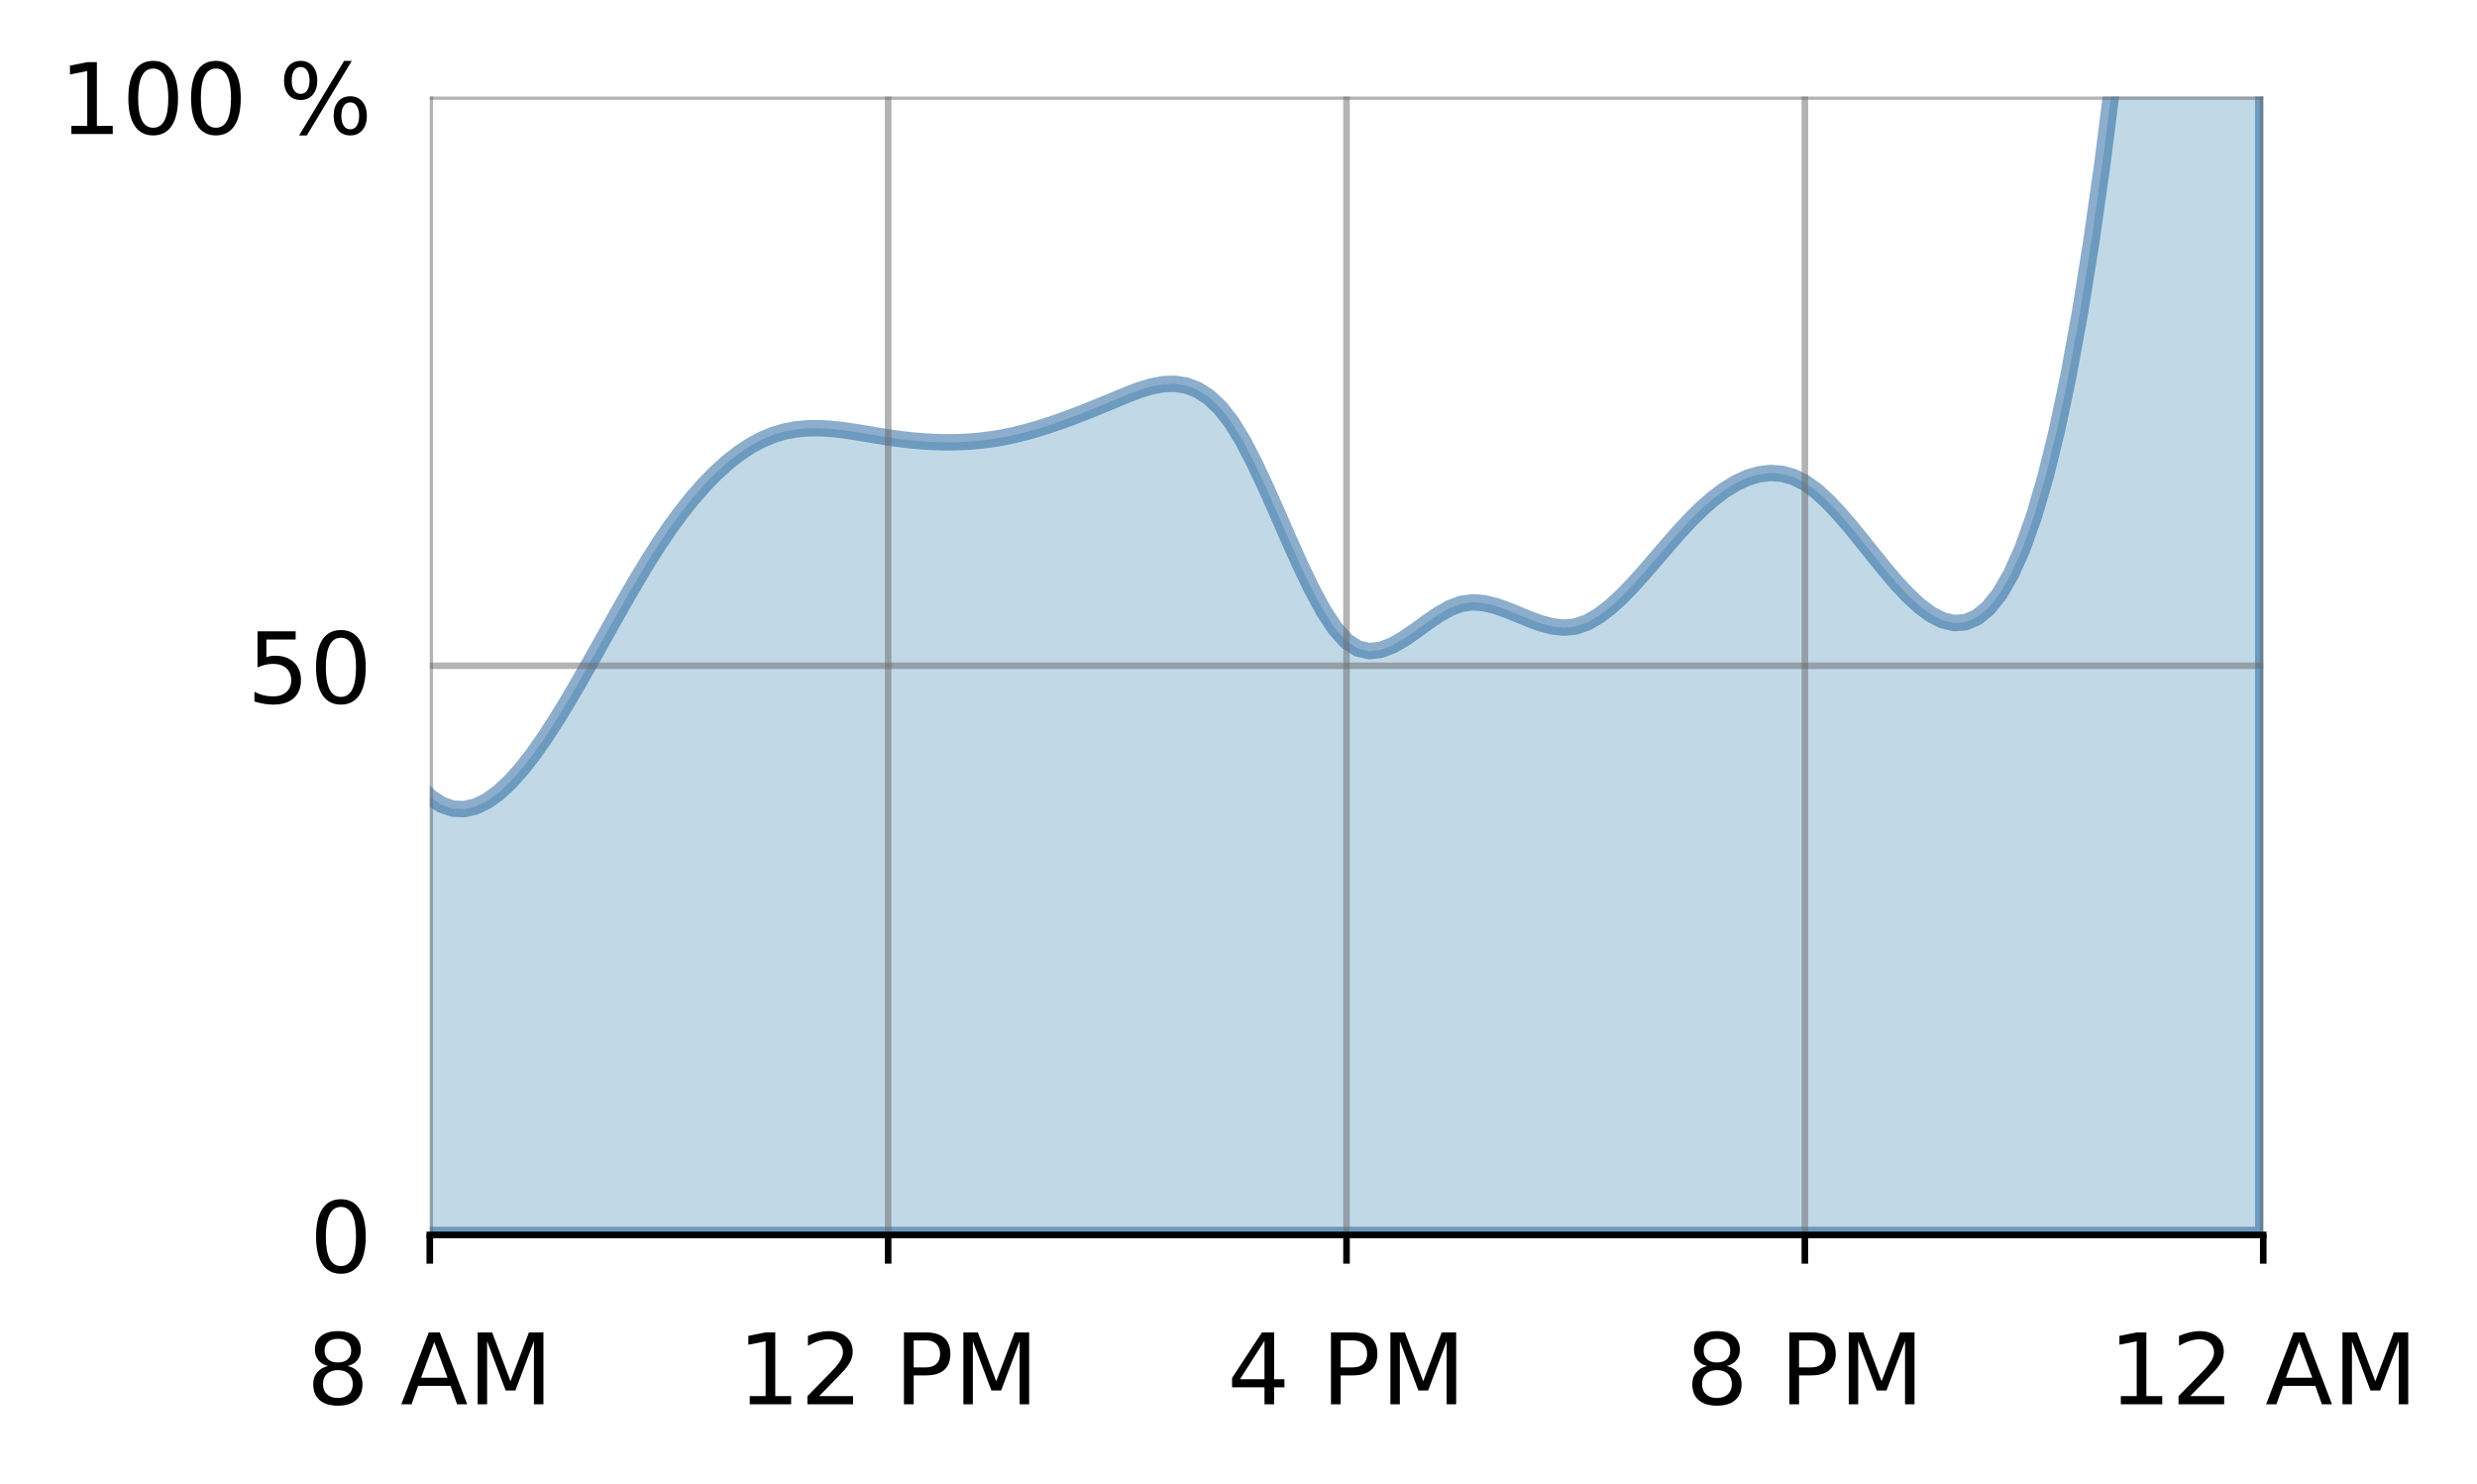
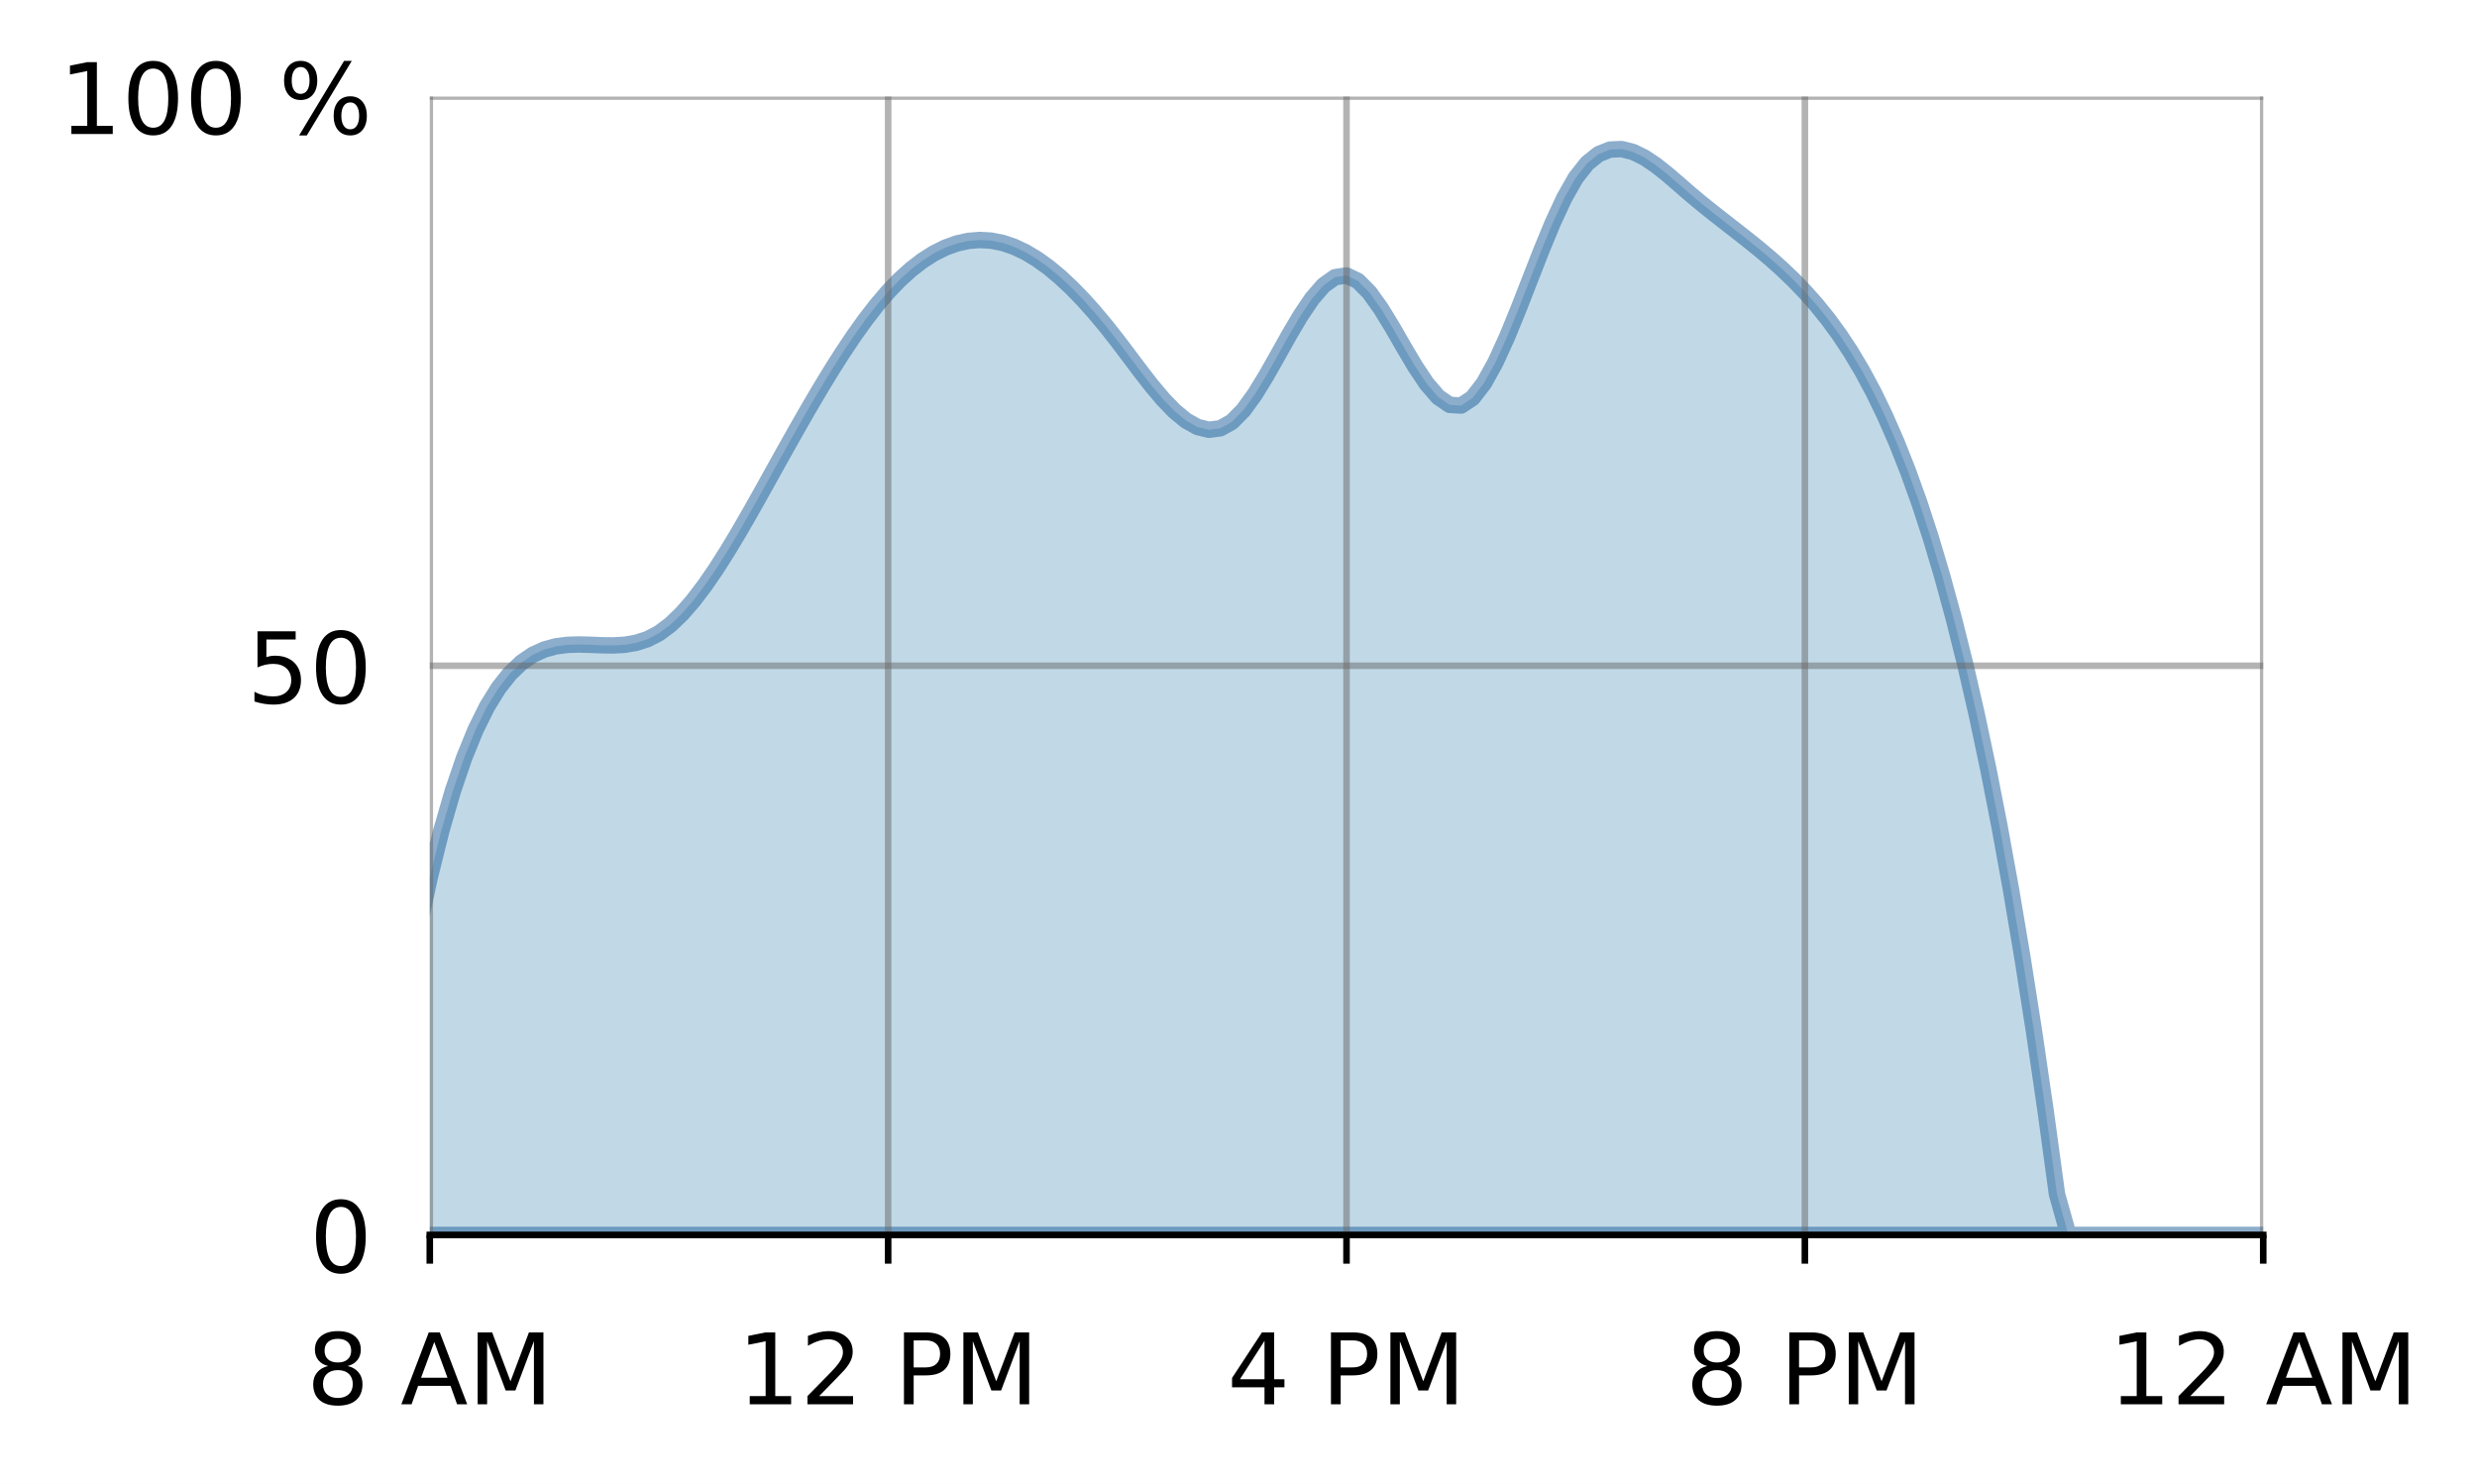
<svg xmlns="http://www.w3.org/2000/svg" xmlns:xlink="http://www.w3.org/1999/xlink" height="180.673pt" version="1.1" viewBox="0 0 301.544 180.673" width="301.544pt">
  <defs>
    <style type="text/css">
*{stroke-linecap:butt;stroke-linejoin:round;}
  </style>
  </defs>
  <g id="figure_1">
    <g id="patch_1">
      <path d="M 0 180.673  L 301.544 180.673  L 301.544 0  L 0 0  z " style="fill:#ffffff;" />
    </g>
    <g id="axes_1">
      <g id="patch_2">
        <path d="M 52.321 150.359  L 275.521 150.359  L 275.521 11.759  L 52.321 11.759  z " style="fill:#ffffff;" />
      </g>
      <g id="PolyCollection_1">
-         <path clip-path="url(#peaf75a8e23)" d="M -59.279 150.359  L -59.279 -4266.394  L -57.884 -4125.995  L -56.489 -3988.597  L -55.094 -3854.17  L -53.699 -3722.682  L -52.304 -3594.101  L -50.909 -3468.394  L -49.514 -3345.531  L -48.119 -3225.479  L -46.724 -3108.205  L -45.329 -2993.68  L -43.934 -2881.869  L -42.539 -2772.743  L -41.144 -2666.268  L -39.749 -2562.413  L -38.354 -2461.146  L -36.959 -2362.435  L -35.564 -2266.248  L -34.169 -2172.554  L -32.774 -2081.32  L -31.379 -1992.515  L -29.984 -1906.107  L -28.589 -1822.063  L -27.194 -1740.353  L -25.799 -1660.943  L -24.404 -1583.803  L -23.009 -1508.9  L -21.614 -1436.202  L -20.219 -1365.678  L -18.824 -1297.296  L -17.429 -1231.024  L -16.034 -1166.83  L -14.639 -1104.681  L -13.244 -1044.547  L -11.849 -986.395  L -10.454 -930.194  L -9.059 -875.912  L -7.664 -823.516  L -6.269 -772.974  L -4.874 -724.256  L -3.479 -677.329  L -2.084 -632.161  L -0.689 -588.72  L 0.706 -546.975  L 2.101 -506.894  L 3.496 -468.444  L 4.891 -431.593  L 6.286 -396.311  L 7.681 -362.565  L 9.076 -330.323  L 10.471 -299.553  L 11.866 -270.224  L 13.261 -242.303  L 14.656 -215.759  L 16.051 -190.56  L 17.446 -166.674  L 18.841 -144.069  L 20.236 -122.712  L 21.631 -102.574  L 23.026 -83.62  L 24.421 -65.82  L 25.816 -49.142  L 27.211 -33.554  L 28.606 -19.023  L 30.001 -5.518  L 31.396 6.992  L 32.791 18.54  L 34.186 29.158  L 35.581 38.877  L 36.976 47.73  L 38.371 55.747  L 39.766 62.962  L 41.161 69.406  L 42.556 75.111  L 43.951 80.109  L 45.346 84.431  L 46.741 88.109  L 48.136 91.176  L 49.531 93.664  L 50.926 95.603  L 52.321 97.026  L 53.716 97.966  L 55.111 98.453  L 56.506 98.519  L 57.901 98.198  L 59.296 97.519  L 60.691 96.516  L 62.086 95.22  L 63.481 93.663  L 64.876 91.877  L 66.271 89.894  L 67.666 87.745  L 69.061 85.463  L 70.456 83.079  L 71.851 80.626  L 73.246 78.135  L 74.641 75.637  L 76.036 73.166  L 77.431 70.753  L 78.826 68.429  L 80.221 66.226  L 81.616 64.173  L 83.011 62.274  L 84.406 60.533  L 85.801 58.952  L 87.196 57.533  L 88.591 56.277  L 89.986 55.187  L 91.381 54.265  L 92.776 53.514  L 94.171 52.934  L 95.566 52.524  L 96.961 52.268  L 98.356 52.145  L 99.751 52.134  L 101.146 52.214  L 102.541 52.364  L 103.936 52.565  L 105.331 52.794  L 106.726 53.032  L 108.121 53.258  L 109.516 53.454  L 110.911 53.614  L 112.306 53.735  L 113.701 53.814  L 115.096 53.849  L 116.491 53.837  L 117.886 53.775  L 119.281 53.659  L 120.676 53.488  L 122.071 53.258  L 123.466 52.968  L 124.861 52.622  L 126.256 52.226  L 127.651 51.786  L 129.046 51.308  L 130.441 50.799  L 131.836 50.263  L 133.231 49.706  L 134.626 49.136  L 136.021 48.557  L 137.416 47.983  L 138.811 47.461  L 140.206 47.041  L 141.601 46.779  L 142.996 46.727  L 144.391 46.938  L 145.786 47.465  L 147.181 48.361  L 148.576 49.68  L 149.971 51.475  L 151.366 53.769  L 152.761 56.47  L 154.156 59.455  L 155.551 62.602  L 156.946 65.79  L 158.341 68.896  L 159.736 71.798  L 161.131 74.375  L 162.526 76.502  L 163.921 78.06  L 165.316 78.963  L 166.711 79.281  L 168.106 79.119  L 169.501 78.585  L 170.896 77.785  L 172.291 76.825  L 173.686 75.812  L 175.081 74.853  L 176.476 74.053  L 177.871 73.521  L 179.266 73.332  L 180.661 73.443  L 182.056 73.779  L 183.451 74.268  L 184.846 74.836  L 186.241 75.409  L 187.636 75.913  L 189.031 76.275  L 190.426 76.421  L 191.821 76.277  L 193.216 75.791  L 194.611 74.991  L 196.006 73.928  L 197.401 72.651  L 198.796 71.211  L 200.191 69.658  L 201.586 68.041  L 202.981 66.41  L 204.376 64.816  L 205.771 63.309  L 207.166 61.932  L 208.561 60.71  L 209.956 59.663  L 211.351 58.807  L 212.746 58.164  L 214.141 57.75  L 215.536 57.585  L 216.931 57.687  L 218.326 58.076  L 219.721 58.77  L 221.116 59.774  L 222.511 61.044  L 223.906 62.522  L 225.301 64.148  L 226.696 65.864  L 228.091 67.613  L 229.486 69.336  L 230.881 70.974  L 232.276 72.47  L 233.671 73.764  L 235.066 74.799  L 236.461 75.517  L 237.856 75.858  L 239.251 75.765  L 240.646 75.18  L 242.041 74.044  L 243.436 72.298  L 244.831 69.885  L 246.226 66.746  L 247.621 62.822  L 249.016 58.056  L 250.411 52.39  L 251.806 45.764  L 253.201 38.121  L 254.596 29.402  L 255.991 19.549  L 257.386 8.503  L 258.781 -3.793  L 260.176 -17.398  L 261.571 -32.37  L 262.966 -48.768  L 264.361 -66.65  L 265.756 -86.075  L 267.151 -107.1  L 268.546 -129.784  L 269.941 -154.185  L 271.336 -180.361  L 272.731 -208.371  L 274.126 -238.274  L 275.521 -270.127  L 275.521 150.359  L 275.521 150.359  L 274.126 150.359  L 272.731 150.359  L 271.336 150.359  L 269.941 150.359  L 268.546 150.359  L 267.151 150.359  L 265.756 150.359  L 264.361 150.359  L 262.966 150.359  L 261.571 150.359  L 260.176 150.359  L 258.781 150.359  L 257.386 150.359  L 255.991 150.359  L 254.596 150.359  L 253.201 150.359  L 251.806 150.359  L 250.411 150.359  L 249.016 150.359  L 247.621 150.359  L 246.226 150.359  L 244.831 150.359  L 243.436 150.359  L 242.041 150.359  L 240.646 150.359  L 239.251 150.359  L 237.856 150.359  L 236.461 150.359  L 235.066 150.359  L 233.671 150.359  L 232.276 150.359  L 230.881 150.359  L 229.486 150.359  L 228.091 150.359  L 226.696 150.359  L 225.301 150.359  L 223.906 150.359  L 222.511 150.359  L 221.116 150.359  L 219.721 150.359  L 218.326 150.359  L 216.931 150.359  L 215.536 150.359  L 214.141 150.359  L 212.746 150.359  L 211.351 150.359  L 209.956 150.359  L 208.561 150.359  L 207.166 150.359  L 205.771 150.359  L 204.376 150.359  L 202.981 150.359  L 201.586 150.359  L 200.191 150.359  L 198.796 150.359  L 197.401 150.359  L 196.006 150.359  L 194.611 150.359  L 193.216 150.359  L 191.821 150.359  L 190.426 150.359  L 189.031 150.359  L 187.636 150.359  L 186.241 150.359  L 184.846 150.359  L 183.451 150.359  L 182.056 150.359  L 180.661 150.359  L 179.266 150.359  L 177.871 150.359  L 176.476 150.359  L 175.081 150.359  L 173.686 150.359  L 172.291 150.359  L 170.896 150.359  L 169.501 150.359  L 168.106 150.359  L 166.711 150.359  L 165.316 150.359  L 163.921 150.359  L 162.526 150.359  L 161.131 150.359  L 159.736 150.359  L 158.341 150.359  L 156.946 150.359  L 155.551 150.359  L 154.156 150.359  L 152.761 150.359  L 151.366 150.359  L 149.971 150.359  L 148.576 150.359  L 147.181 150.359  L 145.786 150.359  L 144.391 150.359  L 142.996 150.359  L 141.601 150.359  L 140.206 150.359  L 138.811 150.359  L 137.416 150.359  L 136.021 150.359  L 134.626 150.359  L 133.231 150.359  L 131.836 150.359  L 130.441 150.359  L 129.046 150.359  L 127.651 150.359  L 126.256 150.359  L 124.861 150.359  L 123.466 150.359  L 122.071 150.359  L 120.676 150.359  L 119.281 150.359  L 117.886 150.359  L 116.491 150.359  L 115.096 150.359  L 113.701 150.359  L 112.306 150.359  L 110.911 150.359  L 109.516 150.359  L 108.121 150.359  L 106.726 150.359  L 105.331 150.359  L 103.936 150.359  L 102.541 150.359  L 101.146 150.359  L 99.751 150.359  L 98.356 150.359  L 96.961 150.359  L 95.566 150.359  L 94.171 150.359  L 92.776 150.359  L 91.381 150.359  L 89.986 150.359  L 88.591 150.359  L 87.196 150.359  L 85.801 150.359  L 84.406 150.359  L 83.011 150.359  L 81.616 150.359  L 80.221 150.359  L 78.826 150.359  L 77.431 150.359  L 76.036 150.359  L 74.641 150.359  L 73.246 150.359  L 71.851 150.359  L 70.456 150.359  L 69.061 150.359  L 67.666 150.359  L 66.271 150.359  L 64.876 150.359  L 63.481 150.359  L 62.086 150.359  L 60.691 150.359  L 59.296 150.359  L 57.901 150.359  L 56.506 150.359  L 55.111 150.359  L 53.716 150.359  L 52.321 150.359  L 50.926 150.359  L 49.531 150.359  L 48.136 150.359  L 46.741 150.359  L 45.346 150.359  L 43.951 150.359  L 42.556 150.359  L 41.161 150.359  L 39.766 150.359  L 38.371 150.359  L 36.976 150.359  L 35.581 150.359  L 34.186 150.359  L 32.791 150.359  L 31.396 150.359  L 30.001 150.359  L 28.606 150.359  L 27.211 150.359  L 25.816 150.359  L 24.421 150.359  L 23.026 150.359  L 21.631 150.359  L 20.236 150.359  L 18.841 150.359  L 17.446 150.359  L 16.051 150.359  L 14.656 150.359  L 13.261 150.359  L 11.866 150.359  L 10.471 150.359  L 9.076 150.359  L 7.681 150.359  L 6.286 150.359  L 4.891 150.359  L 3.496 150.359  L 2.101 150.359  L 0.706 150.359  L -0.689 150.359  L -2.084 150.359  L -3.479 150.359  L -4.874 150.359  L -6.269 150.359  L -7.664 150.359  L -9.059 150.359  L -10.454 150.359  L -11.849 150.359  L -13.244 150.359  L -14.639 150.359  L -16.034 150.359  L -17.429 150.359  L -18.824 150.359  L -20.219 150.359  L -21.614 150.359  L -23.009 150.359  L -24.404 150.359  L -25.799 150.359  L -27.194 150.359  L -28.589 150.359  L -29.984 150.359  L -31.379 150.359  L -32.774 150.359  L -34.169 150.359  L -35.564 150.359  L -36.959 150.359  L -38.354 150.359  L -39.749 150.359  L -41.144 150.359  L -42.539 150.359  L -43.934 150.359  L -45.329 150.359  L -46.724 150.359  L -48.119 150.359  L -49.514 150.359  L -50.909 150.359  L -52.304 150.359  L -53.699 150.359  L -55.094 150.359  L -56.489 150.359  L -57.884 150.359  L -59.279 150.359  z " style="fill:#84b5d1;fill-opacity:0.5;stroke:#1b5c99;stroke-opacity:0.5;stroke-width:2;" />
+         <path clip-path="url(#pf27686f519)" d="M -59.279 150.359  L -59.279 150.359  L -57.884 150.359  L -56.489 150.359  L -55.094 150.359  L -53.699 150.359  L -52.304 150.359  L -50.909 150.359  L -49.514 150.359  L -48.119 150.359  L -46.724 150.359  L -45.329 150.359  L -43.934 150.359  L -42.539 150.359  L -41.144 150.359  L -39.749 150.359  L -38.354 150.359  L -36.959 150.359  L -35.564 150.359  L -34.169 150.359  L -32.774 150.359  L -31.379 150.359  L -29.984 150.359  L -28.589 150.359  L -27.194 150.359  L -25.799 150.359  L -24.404 150.359  L -23.009 150.359  L -21.614 150.359  L -20.219 150.359  L -18.824 150.359  L -17.429 150.359  L -16.034 150.359  L -14.639 150.359  L -13.244 150.359  L -11.849 150.359  L -10.454 150.359  L -9.059 150.359  L -7.664 150.359  L -6.269 150.359  L -4.874 150.359  L -3.479 150.359  L -2.084 150.359  L -0.689 150.359  L 0.706 150.359  L 2.101 150.359  L 3.496 150.359  L 4.891 150.359  L 6.286 150.359  L 7.681 150.359  L 9.076 150.359  L 10.471 150.359  L 11.866 150.359  L 13.261 150.359  L 14.656 150.359  L 16.051 150.359  L 17.446 150.359  L 18.841 150.359  L 20.236 150.359  L 21.631 150.359  L 23.026 150.359  L 24.421 150.359  L 25.816 150.359  L 27.211 150.359  L 28.606 150.359  L 30.001 150.359  L 31.396 150.359  L 32.791 150.359  L 34.186 150.359  L 35.581 150.359  L 36.976 150.359  L 38.371 150.359  L 39.766 150.359  L 41.161 150.359  L 42.556 150.359  L 43.951 150.359  L 45.346 148.775  L 46.741 138.329  L 48.136 128.967  L 49.531 120.631  L 50.926 113.261  L 52.321 106.799  L 53.716 101.185  L 55.111 96.36  L 56.506 92.265  L 57.901 88.841  L 59.296 86.029  L 60.691 83.77  L 62.086 82.004  L 63.481 80.673  L 64.876 79.718  L 66.271 79.079  L 67.666 78.698  L 69.061 78.515  L 70.456 78.471  L 71.851 78.507  L 73.246 78.564  L 74.641 78.584  L 76.036 78.506  L 77.431 78.272  L 78.826 77.823  L 80.221 77.099  L 81.616 76.058  L 83.011 74.717  L 84.406 73.111  L 85.801 71.273  L 87.196 69.239  L 88.591 67.041  L 89.986 64.714  L 91.381 62.292  L 92.776 59.809  L 94.171 57.299  L 95.566 54.794  L 96.961 52.313  L 98.356 49.876  L 99.751 47.499  L 101.146 45.201  L 102.541 43  L 103.936 40.913  L 105.331 38.959  L 106.726 37.155  L 108.121 35.519  L 109.516 34.067  L 110.911 32.802  L 112.306 31.726  L 113.701 30.84  L 115.096 30.145  L 116.491 29.642  L 117.886 29.333  L 119.281 29.218  L 120.676 29.3  L 122.071 29.579  L 123.466 30.054  L 124.861 30.717  L 126.256 31.557  L 127.651 32.562  L 129.046 33.722  L 130.441 35.026  L 131.836 36.462  L 133.231 38.021  L 134.626 39.69  L 136.021 41.459  L 137.416 43.306  L 138.811 45.166  L 140.206 46.963  L 141.601 48.62  L 142.996 50.061  L 144.391 51.21  L 145.786 51.99  L 147.181 52.326  L 148.576 52.141  L 149.971 51.359  L 151.366 49.943  L 152.761 48.016  L 154.156 45.738  L 155.551 43.271  L 156.946 40.776  L 158.341 38.415  L 159.736 36.35  L 161.131 34.741  L 162.526 33.75  L 163.921 33.539  L 165.316 34.209  L 166.711 35.618  L 168.106 37.566  L 169.501 39.851  L 170.896 42.272  L 172.291 44.628  L 173.686 46.718  L 175.081 48.341  L 176.476 49.295  L 177.871 49.379  L 179.266 48.456  L 180.661 46.641  L 182.056 44.116  L 183.451 41.059  L 184.846 37.652  L 186.241 34.075  L 187.636 30.507  L 189.031 27.128  L 190.426 24.119  L 191.821 21.659  L 193.216 19.886  L 194.611 18.763  L 196.006 18.211  L 197.401 18.15  L 198.796 18.5  L 200.191 19.182  L 201.586 20.117  L 202.981 21.224  L 204.376 22.425  L 205.771 23.639  L 207.166 24.804  L 208.561 25.922  L 209.956 27.013  L 211.351 28.097  L 212.746 29.192  L 214.141 30.318  L 215.536 31.494  L 216.931 32.74  L 218.326 34.075  L 219.721 35.519  L 221.116 37.092  L 222.511 38.818  L 223.906 40.724  L 225.301 42.835  L 226.696 45.177  L 228.091 47.776  L 229.486 50.658  L 230.881 53.849  L 232.276 57.374  L 233.671 61.259  L 235.066 65.531  L 236.461 70.214  L 237.856 75.335  L 239.251 80.92  L 240.646 86.994  L 242.041 93.583  L 243.436 100.713  L 244.831 108.411  L 246.226 116.701  L 247.621 125.609  L 249.016 135.162  L 250.411 145.385  L 251.806 150.359  L 253.201 150.359  L 254.596 150.359  L 255.991 150.359  L 257.386 150.359  L 258.781 150.359  L 260.176 150.359  L 261.571 150.359  L 262.966 150.359  L 264.361 150.359  L 265.756 150.359  L 267.151 150.359  L 268.546 150.359  L 269.941 150.359  L 271.336 150.359  L 272.731 150.359  L 274.126 150.359  L 275.521 150.359  L 275.521 150.359  L 275.521 150.359  L 274.126 150.359  L 272.731 150.359  L 271.336 150.359  L 269.941 150.359  L 268.546 150.359  L 267.151 150.359  L 265.756 150.359  L 264.361 150.359  L 262.966 150.359  L 261.571 150.359  L 260.176 150.359  L 258.781 150.359  L 257.386 150.359  L 255.991 150.359  L 254.596 150.359  L 253.201 150.359  L 251.806 150.359  L 250.411 150.359  L 249.016 150.359  L 247.621 150.359  L 246.226 150.359  L 244.831 150.359  L 243.436 150.359  L 242.041 150.359  L 240.646 150.359  L 239.251 150.359  L 237.856 150.359  L 236.461 150.359  L 235.066 150.359  L 233.671 150.359  L 232.276 150.359  L 230.881 150.359  L 229.486 150.359  L 228.091 150.359  L 226.696 150.359  L 225.301 150.359  L 223.906 150.359  L 222.511 150.359  L 221.116 150.359  L 219.721 150.359  L 218.326 150.359  L 216.931 150.359  L 215.536 150.359  L 214.141 150.359  L 212.746 150.359  L 211.351 150.359  L 209.956 150.359  L 208.561 150.359  L 207.166 150.359  L 205.771 150.359  L 204.376 150.359  L 202.981 150.359  L 201.586 150.359  L 200.191 150.359  L 198.796 150.359  L 197.401 150.359  L 196.006 150.359  L 194.611 150.359  L 193.216 150.359  L 191.821 150.359  L 190.426 150.359  L 189.031 150.359  L 187.636 150.359  L 186.241 150.359  L 184.846 150.359  L 183.451 150.359  L 182.056 150.359  L 180.661 150.359  L 179.266 150.359  L 177.871 150.359  L 176.476 150.359  L 175.081 150.359  L 173.686 150.359  L 172.291 150.359  L 170.896 150.359  L 169.501 150.359  L 168.106 150.359  L 166.711 150.359  L 165.316 150.359  L 163.921 150.359  L 162.526 150.359  L 161.131 150.359  L 159.736 150.359  L 158.341 150.359  L 156.946 150.359  L 155.551 150.359  L 154.156 150.359  L 152.761 150.359  L 151.366 150.359  L 149.971 150.359  L 148.576 150.359  L 147.181 150.359  L 145.786 150.359  L 144.391 150.359  L 142.996 150.359  L 141.601 150.359  L 140.206 150.359  L 138.811 150.359  L 137.416 150.359  L 136.021 150.359  L 134.626 150.359  L 133.231 150.359  L 131.836 150.359  L 130.441 150.359  L 129.046 150.359  L 127.651 150.359  L 126.256 150.359  L 124.861 150.359  L 123.466 150.359  L 122.071 150.359  L 120.676 150.359  L 119.281 150.359  L 117.886 150.359  L 116.491 150.359  L 115.096 150.359  L 113.701 150.359  L 112.306 150.359  L 110.911 150.359  L 109.516 150.359  L 108.121 150.359  L 106.726 150.359  L 105.331 150.359  L 103.936 150.359  L 102.541 150.359  L 101.146 150.359  L 99.751 150.359  L 98.356 150.359  L 96.961 150.359  L 95.566 150.359  L 94.171 150.359  L 92.776 150.359  L 91.381 150.359  L 89.986 150.359  L 88.591 150.359  L 87.196 150.359  L 85.801 150.359  L 84.406 150.359  L 83.011 150.359  L 81.616 150.359  L 80.221 150.359  L 78.826 150.359  L 77.431 150.359  L 76.036 150.359  L 74.641 150.359  L 73.246 150.359  L 71.851 150.359  L 70.456 150.359  L 69.061 150.359  L 67.666 150.359  L 66.271 150.359  L 64.876 150.359  L 63.481 150.359  L 62.086 150.359  L 60.691 150.359  L 59.296 150.359  L 57.901 150.359  L 56.506 150.359  L 55.111 150.359  L 53.716 150.359  L 52.321 150.359  L 50.926 150.359  L 49.531 150.359  L 48.136 150.359  L 46.741 150.359  L 45.346 150.359  L 43.951 150.359  L 42.556 150.359  L 41.161 150.359  L 39.766 150.359  L 38.371 150.359  L 36.976 150.359  L 35.581 150.359  L 34.186 150.359  L 32.791 150.359  L 31.396 150.359  L 30.001 150.359  L 28.606 150.359  L 27.211 150.359  L 25.816 150.359  L 24.421 150.359  L 23.026 150.359  L 21.631 150.359  L 20.236 150.359  L 18.841 150.359  L 17.446 150.359  L 16.051 150.359  L 14.656 150.359  L 13.261 150.359  L 11.866 150.359  L 10.471 150.359  L 9.076 150.359  L 7.681 150.359  L 6.286 150.359  L 4.891 150.359  L 3.496 150.359  L 2.101 150.359  L 0.706 150.359  L -0.689 150.359  L -2.084 150.359  L -3.479 150.359  L -4.874 150.359  L -6.269 150.359  L -7.664 150.359  L -9.059 150.359  L -10.454 150.359  L -11.849 150.359  L -13.244 150.359  L -14.639 150.359  L -16.034 150.359  L -17.429 150.359  L -18.824 150.359  L -20.219 150.359  L -21.614 150.359  L -23.009 150.359  L -24.404 150.359  L -25.799 150.359  L -27.194 150.359  L -28.589 150.359  L -29.984 150.359  L -31.379 150.359  L -32.774 150.359  L -34.169 150.359  L -35.564 150.359  L -36.959 150.359  L -38.354 150.359  L -39.749 150.359  L -41.144 150.359  L -42.539 150.359  L -43.934 150.359  L -45.329 150.359  L -46.724 150.359  L -48.119 150.359  L -49.514 150.359  L -50.909 150.359  L -52.304 150.359  L -53.699 150.359  L -55.094 150.359  L -56.489 150.359  L -57.884 150.359  L -59.279 150.359  z " style="fill:#84b5d1;fill-opacity:0.5;stroke:#1b5c99;stroke-opacity:0.5;stroke-width:2;" />
      </g>
      <g id="matplotlib.axis_1">
        <g id="xtick_1">
          <g id="line2d_1">
-             <path clip-path="url(#peaf75a8e23)" d="M 52.321 150.359  L 52.321 11.759  " style="fill:none;stroke:#696969;stroke-linecap:square;stroke-opacity:0.5;stroke-width:0.8;" />
+             <path clip-path="url(#pf27686f519)" d="M 52.321 150.359  L 52.321 11.759  " style="fill:none;stroke:#696969;stroke-linecap:square;stroke-opacity:0.5;stroke-width:0.8;" />
          </g>
          <g id="line2d_2">
            <defs>
-               <path d="M 0 0  L 0 3.5  " id="md17a62c469" style="stroke:#000000;stroke-width:0.8;" />
+               <path d="M 0 0  L 0 3.5  " id="m9d005d3563" style="stroke:#000000;stroke-width:0.8;" />
            </defs>
            <g>
-               <use style="stroke:#000000;stroke-width:0.8;" x="52.321" xlink:href="#md17a62c469" y="150.359" />
+               <use style="stroke:#000000;stroke-width:0.8;" x="52.321" xlink:href="#m9d005d3563" y="150.359" />
            </g>
          </g>
          <g id="text_1">
            <defs>
              <path d="M 31.781 34.625  Q 24.75 34.625 20.719 30.859  Q 16.703 27.094 16.703 20.516  Q 16.703 13.922 20.719 10.156  Q 24.75 6.391 31.781 6.391  Q 38.812 6.391 42.859 10.172  Q 46.922 13.969 46.922 20.516  Q 46.922 27.094 42.891 30.859  Q 38.875 34.625 31.781 34.625  z M 21.922 38.812  Q 15.578 40.375 12.031 44.719  Q 8.5 49.078 8.5 55.328  Q 8.5 64.062 14.719 69.141  Q 20.953 74.219 31.781 74.219  Q 42.672 74.219 48.875 69.141  Q 55.078 64.062 55.078 55.328  Q 55.078 49.078 51.531 44.719  Q 48 40.375 41.703 38.812  Q 48.828 37.156 52.797 32.312  Q 56.781 27.484 56.781 20.516  Q 56.781 9.906 50.312 4.234  Q 43.844 -1.422 31.781 -1.422  Q 19.734 -1.422 13.25 4.234  Q 6.781 9.906 6.781 20.516  Q 6.781 27.484 10.781 32.312  Q 14.797 37.156 21.922 38.812  z M 18.312 54.391  Q 18.312 48.734 21.844 45.562  Q 25.391 42.391 31.781 42.391  Q 38.141 42.391 41.719 45.562  Q 45.312 48.734 45.312 54.391  Q 45.312 60.062 41.719 63.234  Q 38.141 66.406 31.781 66.406  Q 25.391 66.406 21.844 63.234  Q 18.312 60.062 18.312 54.391  z " id="DejaVuSans-56" />
              <path id="DejaVuSans-32" />
              <path d="M 34.188 63.188  L 20.797 26.906  L 47.609 26.906  z M 28.609 72.906  L 39.797 72.906  L 67.578 0  L 57.328 0  L 50.688 18.703  L 17.828 18.703  L 11.188 0  L 0.781 0  z " id="DejaVuSans-65" />
              <path d="M 9.812 72.906  L 24.516 72.906  L 43.109 23.297  L 61.812 72.906  L 76.516 72.906  L 76.516 0  L 66.891 0  L 66.891 64.016  L 48.094 14.016  L 38.188 14.016  L 19.391 64.016  L 19.391 0  L 9.812 0  z " id="DejaVuSans-77" />
            </defs>
            <g transform="translate(37.315 170.9772)scale(0.12 -0.12)">
              <use xlink:href="#DejaVuSans-56" />
              <use x="63.623" xlink:href="#DejaVuSans-32" />
              <use x="95.41" xlink:href="#DejaVuSans-65" />
              <use x="163.818" xlink:href="#DejaVuSans-77" />
            </g>
          </g>
        </g>
        <g id="xtick_2">
          <g id="line2d_3">
-             <path clip-path="url(#peaf75a8e23)" d="M 108.121 150.359  L 108.121 11.759  " style="fill:none;stroke:#696969;stroke-linecap:square;stroke-opacity:0.5;stroke-width:0.8;" />
+             <path clip-path="url(#pf27686f519)" d="M 108.121 150.359  L 108.121 11.759  " style="fill:none;stroke:#696969;stroke-linecap:square;stroke-opacity:0.5;stroke-width:0.8;" />
          </g>
          <g id="line2d_4">
            <g>
-               <use style="stroke:#000000;stroke-width:0.8;" x="108.121" xlink:href="#md17a62c469" y="150.359" />
+               <use style="stroke:#000000;stroke-width:0.8;" x="108.121" xlink:href="#m9d005d3563" y="150.359" />
            </g>
          </g>
          <g id="text_2">
            <defs>
              <path d="M 12.406 8.297  L 28.516 8.297  L 28.516 63.922  L 10.984 60.406  L 10.984 69.391  L 28.422 72.906  L 38.281 72.906  L 38.281 8.297  L 54.391 8.297  L 54.391 0  L 12.406 0  z " id="DejaVuSans-49" />
              <path d="M 19.188 8.297  L 53.609 8.297  L 53.609 0  L 7.328 0  L 7.328 8.297  Q 12.938 14.109 22.625 23.891  Q 32.328 33.688 34.812 36.531  Q 39.547 41.844 41.422 45.531  Q 43.312 49.219 43.312 52.781  Q 43.312 58.594 39.234 62.25  Q 35.156 65.922 28.609 65.922  Q 23.969 65.922 18.812 64.312  Q 13.672 62.703 7.812 59.422  L 7.812 69.391  Q 13.766 71.781 18.938 73  Q 24.125 74.219 28.422 74.219  Q 39.75 74.219 46.484 68.547  Q 53.219 62.891 53.219 53.422  Q 53.219 48.922 51.531 44.891  Q 49.859 40.875 45.406 35.406  Q 44.188 33.984 37.641 27.219  Q 31.109 20.453 19.188 8.297  z " id="DejaVuSans-50" />
              <path d="M 19.672 64.797  L 19.672 37.406  L 32.078 37.406  Q 38.969 37.406 42.719 40.969  Q 46.484 44.531 46.484 51.125  Q 46.484 57.672 42.719 61.234  Q 38.969 64.797 32.078 64.797  z M 9.812 72.906  L 32.078 72.906  Q 44.344 72.906 50.609 67.359  Q 56.891 61.812 56.891 51.125  Q 56.891 40.328 50.609 34.812  Q 44.344 29.297 32.078 29.297  L 19.672 29.297  L 19.672 0  L 9.812 0  z " id="DejaVuSans-80" />
            </defs>
            <g transform="translate(89.78406 170.9772)scale(0.12 -0.12)">
              <use xlink:href="#DejaVuSans-49" />
              <use x="63.623" xlink:href="#DejaVuSans-50" />
              <use x="127.246" xlink:href="#DejaVuSans-32" />
              <use x="159.033" xlink:href="#DejaVuSans-80" />
              <use x="219.336" xlink:href="#DejaVuSans-77" />
            </g>
          </g>
        </g>
        <g id="xtick_3">
          <g id="line2d_5">
-             <path clip-path="url(#peaf75a8e23)" d="M 163.921 150.359  L 163.921 11.759  " style="fill:none;stroke:#696969;stroke-linecap:square;stroke-opacity:0.5;stroke-width:0.8;" />
+             <path clip-path="url(#pf27686f519)" d="M 163.921 150.359  L 163.921 11.759  " style="fill:none;stroke:#696969;stroke-linecap:square;stroke-opacity:0.5;stroke-width:0.8;" />
          </g>
          <g id="line2d_6">
            <g>
-               <use style="stroke:#000000;stroke-width:0.8;" x="163.921" xlink:href="#md17a62c469" y="150.359" />
+               <use style="stroke:#000000;stroke-width:0.8;" x="163.921" xlink:href="#m9d005d3563" y="150.359" />
            </g>
          </g>
          <g id="text_3">
            <defs>
              <path d="M 37.797 64.312  L 12.891 25.391  L 37.797 25.391  z M 35.203 72.906  L 47.609 72.906  L 47.609 25.391  L 58.016 25.391  L 58.016 17.188  L 47.609 17.188  L 47.609 0  L 37.797 0  L 37.797 17.188  L 4.891 17.188  L 4.891 26.703  z " id="DejaVuSans-52" />
            </defs>
            <g transform="translate(149.4016 170.9772)scale(0.12 -0.12)">
              <use xlink:href="#DejaVuSans-52" />
              <use x="63.623" xlink:href="#DejaVuSans-32" />
              <use x="95.41" xlink:href="#DejaVuSans-80" />
              <use x="155.713" xlink:href="#DejaVuSans-77" />
            </g>
          </g>
        </g>
        <g id="xtick_4">
          <g id="line2d_7">
-             <path clip-path="url(#peaf75a8e23)" d="M 219.721 150.359  L 219.721 11.759  " style="fill:none;stroke:#696969;stroke-linecap:square;stroke-opacity:0.5;stroke-width:0.8;" />
+             <path clip-path="url(#pf27686f519)" d="M 219.721 150.359  L 219.721 11.759  " style="fill:none;stroke:#696969;stroke-linecap:square;stroke-opacity:0.5;stroke-width:0.8;" />
          </g>
          <g id="line2d_8">
            <g>
-               <use style="stroke:#000000;stroke-width:0.8;" x="219.721" xlink:href="#md17a62c469" y="150.359" />
+               <use style="stroke:#000000;stroke-width:0.8;" x="219.721" xlink:href="#m9d005d3563" y="150.359" />
            </g>
          </g>
          <g id="text_4">
            <g transform="translate(205.2016 170.9772)scale(0.12 -0.12)">
              <use xlink:href="#DejaVuSans-56" />
              <use x="63.623" xlink:href="#DejaVuSans-32" />
              <use x="95.41" xlink:href="#DejaVuSans-80" />
              <use x="155.713" xlink:href="#DejaVuSans-77" />
            </g>
          </g>
        </g>
        <g id="xtick_5">
          <g id="line2d_9">
-             <path clip-path="url(#peaf75a8e23)" d="M 275.521 150.359  L 275.521 11.759  " style="fill:none;stroke:#696969;stroke-linecap:square;stroke-opacity:0.5;stroke-width:0.8;" />
+             <path clip-path="url(#pf27686f519)" d="M 275.521 150.359  L 275.521 11.759  " style="fill:none;stroke:#696969;stroke-linecap:square;stroke-opacity:0.5;stroke-width:0.8;" />
          </g>
          <g id="line2d_10">
            <g>
-               <use style="stroke:#000000;stroke-width:0.8;" x="275.521" xlink:href="#md17a62c469" y="150.359" />
+               <use style="stroke:#000000;stroke-width:0.8;" x="275.521" xlink:href="#m9d005d3563" y="150.359" />
            </g>
          </g>
          <g id="text_5">
            <g transform="translate(256.6975 170.9772)scale(0.12 -0.12)">
              <use xlink:href="#DejaVuSans-49" />
              <use x="63.623" xlink:href="#DejaVuSans-50" />
              <use x="127.246" xlink:href="#DejaVuSans-32" />
              <use x="159.033" xlink:href="#DejaVuSans-65" />
              <use x="227.441" xlink:href="#DejaVuSans-77" />
            </g>
          </g>
        </g>
      </g>
      <g id="matplotlib.axis_2">
        <g id="ytick_1">
          <g id="line2d_11">
-             <path clip-path="url(#peaf75a8e23)" d="M 52.321 150.359  L 275.521 150.359  " style="fill:none;stroke:#696969;stroke-linecap:square;stroke-opacity:0.5;stroke-width:0.8;" />
+             <path clip-path="url(#pf27686f519)" d="M 52.321 150.359  L 275.521 150.359  " style="fill:none;stroke:#696969;stroke-linecap:square;stroke-opacity:0.5;stroke-width:0.8;" />
          </g>
          <g id="text_6">
            <defs>
              <path d="M 31.781 66.406  Q 24.172 66.406 20.328 58.906  Q 16.5 51.422 16.5 36.375  Q 16.5 21.391 20.328 13.891  Q 24.172 6.391 31.781 6.391  Q 39.453 6.391 43.281 13.891  Q 47.125 21.391 47.125 36.375  Q 47.125 51.422 43.281 58.906  Q 39.453 66.406 31.781 66.406  z M 31.781 74.219  Q 44.047 74.219 50.516 64.516  Q 56.984 54.828 56.984 36.375  Q 56.984 17.969 50.516 8.266  Q 44.047 -1.422 31.781 -1.422  Q 19.531 -1.422 13.062 8.266  Q 6.594 17.969 6.594 36.375  Q 6.594 54.828 13.062 64.516  Q 19.531 74.219 31.781 74.219  z " id="DejaVuSans-48" />
            </defs>
            <g transform="translate(37.68563 154.9181)scale(0.12 -0.12)">
              <use xlink:href="#DejaVuSans-48" />
            </g>
          </g>
        </g>
        <g id="ytick_2">
          <g id="line2d_12">
-             <path clip-path="url(#peaf75a8e23)" d="M 52.321 81.059  L 275.521 81.059  " style="fill:none;stroke:#696969;stroke-linecap:square;stroke-opacity:0.5;stroke-width:0.8;" />
+             <path clip-path="url(#pf27686f519)" d="M 52.321 81.059  L 275.521 81.059  " style="fill:none;stroke:#696969;stroke-linecap:square;stroke-opacity:0.5;stroke-width:0.8;" />
          </g>
          <g id="text_7">
            <defs>
              <path d="M 10.797 72.906  L 49.516 72.906  L 49.516 64.594  L 19.828 64.594  L 19.828 46.734  Q 21.969 47.469 24.109 47.828  Q 26.266 48.188 28.422 48.188  Q 40.625 48.188 47.75 41.5  Q 54.891 34.812 54.891 23.391  Q 54.891 11.625 47.562 5.094  Q 40.234 -1.422 26.906 -1.422  Q 22.312 -1.422 17.547 -0.641  Q 12.797 0.141 7.719 1.703  L 7.719 11.625  Q 12.109 9.234 16.797 8.062  Q 21.484 6.891 26.703 6.891  Q 35.156 6.891 40.078 11.328  Q 45.016 15.766 45.016 23.391  Q 45.016 31 40.078 35.438  Q 35.156 39.891 26.703 39.891  Q 22.75 39.891 18.812 39.016  Q 14.891 38.141 10.797 36.281  z " id="DejaVuSans-53" />
            </defs>
            <g transform="translate(30.05063 85.61813)scale(0.12 -0.12)">
              <use xlink:href="#DejaVuSans-53" />
              <use x="63.623" xlink:href="#DejaVuSans-48" />
            </g>
          </g>
        </g>
        <g id="ytick_3">
          <g id="line2d_13">
-             <path clip-path="url(#peaf75a8e23)" d="M 52.321 11.759  L 275.521 11.759  " style="fill:none;stroke:#696969;stroke-linecap:square;stroke-opacity:0.5;stroke-width:0.8;" />
+             <path clip-path="url(#pf27686f519)" d="M 52.321 11.759  L 275.521 11.759  " style="fill:none;stroke:#696969;stroke-linecap:square;stroke-opacity:0.5;stroke-width:0.8;" />
          </g>
          <g id="text_8">
            <defs>
              <path d="M 72.703 32.078  Q 68.453 32.078 66.031 28.469  Q 63.625 24.859 63.625 18.406  Q 63.625 12.062 66.031 8.422  Q 68.453 4.781 72.703 4.781  Q 76.859 4.781 79.266 8.422  Q 81.688 12.062 81.688 18.406  Q 81.688 24.812 79.266 28.438  Q 76.859 32.078 72.703 32.078  z M 72.703 38.281  Q 80.422 38.281 84.953 32.906  Q 89.5 27.547 89.5 18.406  Q 89.5 9.281 84.938 3.922  Q 80.375 -1.422 72.703 -1.422  Q 64.891 -1.422 60.344 3.922  Q 55.812 9.281 55.812 18.406  Q 55.812 27.594 60.375 32.938  Q 64.938 38.281 72.703 38.281  z M 22.312 68.016  Q 18.109 68.016 15.688 64.375  Q 13.281 60.75 13.281 54.391  Q 13.281 47.953 15.672 44.328  Q 18.062 40.719 22.312 40.719  Q 26.562 40.719 28.969 44.328  Q 31.391 47.953 31.391 54.391  Q 31.391 60.688 28.953 64.344  Q 26.516 68.016 22.312 68.016  z M 66.406 74.219  L 74.219 74.219  L 28.609 -1.422  L 20.797 -1.422  z M 22.312 74.219  Q 30.031 74.219 34.609 68.875  Q 39.203 63.531 39.203 54.391  Q 39.203 45.172 34.641 39.844  Q 30.078 34.516 22.312 34.516  Q 14.547 34.516 10.031 39.859  Q 5.516 45.219 5.516 54.391  Q 5.516 63.484 10.047 68.844  Q 14.594 74.219 22.312 74.219  z " id="DejaVuSans-37" />
            </defs>
            <g transform="translate(7.2 16.31812)scale(0.12 -0.12)">
              <use xlink:href="#DejaVuSans-49" />
              <use x="63.623" xlink:href="#DejaVuSans-48" />
              <use x="127.246" xlink:href="#DejaVuSans-48" />
              <use x="190.869" xlink:href="#DejaVuSans-32" />
              <use x="222.656" xlink:href="#DejaVuSans-37" />
            </g>
          </g>
        </g>
      </g>
      <g id="patch_3">
        <path d="M 52.321 150.359  L 275.521 150.359  " style="fill:none;stroke:#000000;stroke-linecap:square;stroke-linejoin:miter;stroke-width:0.8;" />
      </g>
    </g>
  </g>
  <defs>
-     <clipPath id="peaf75a8e23">
+     <clipPath id="pf27686f519">
      <rect height="138.6" width="223.2" x="52.321" y="11.759" />
    </clipPath>
  </defs>
</svg>
